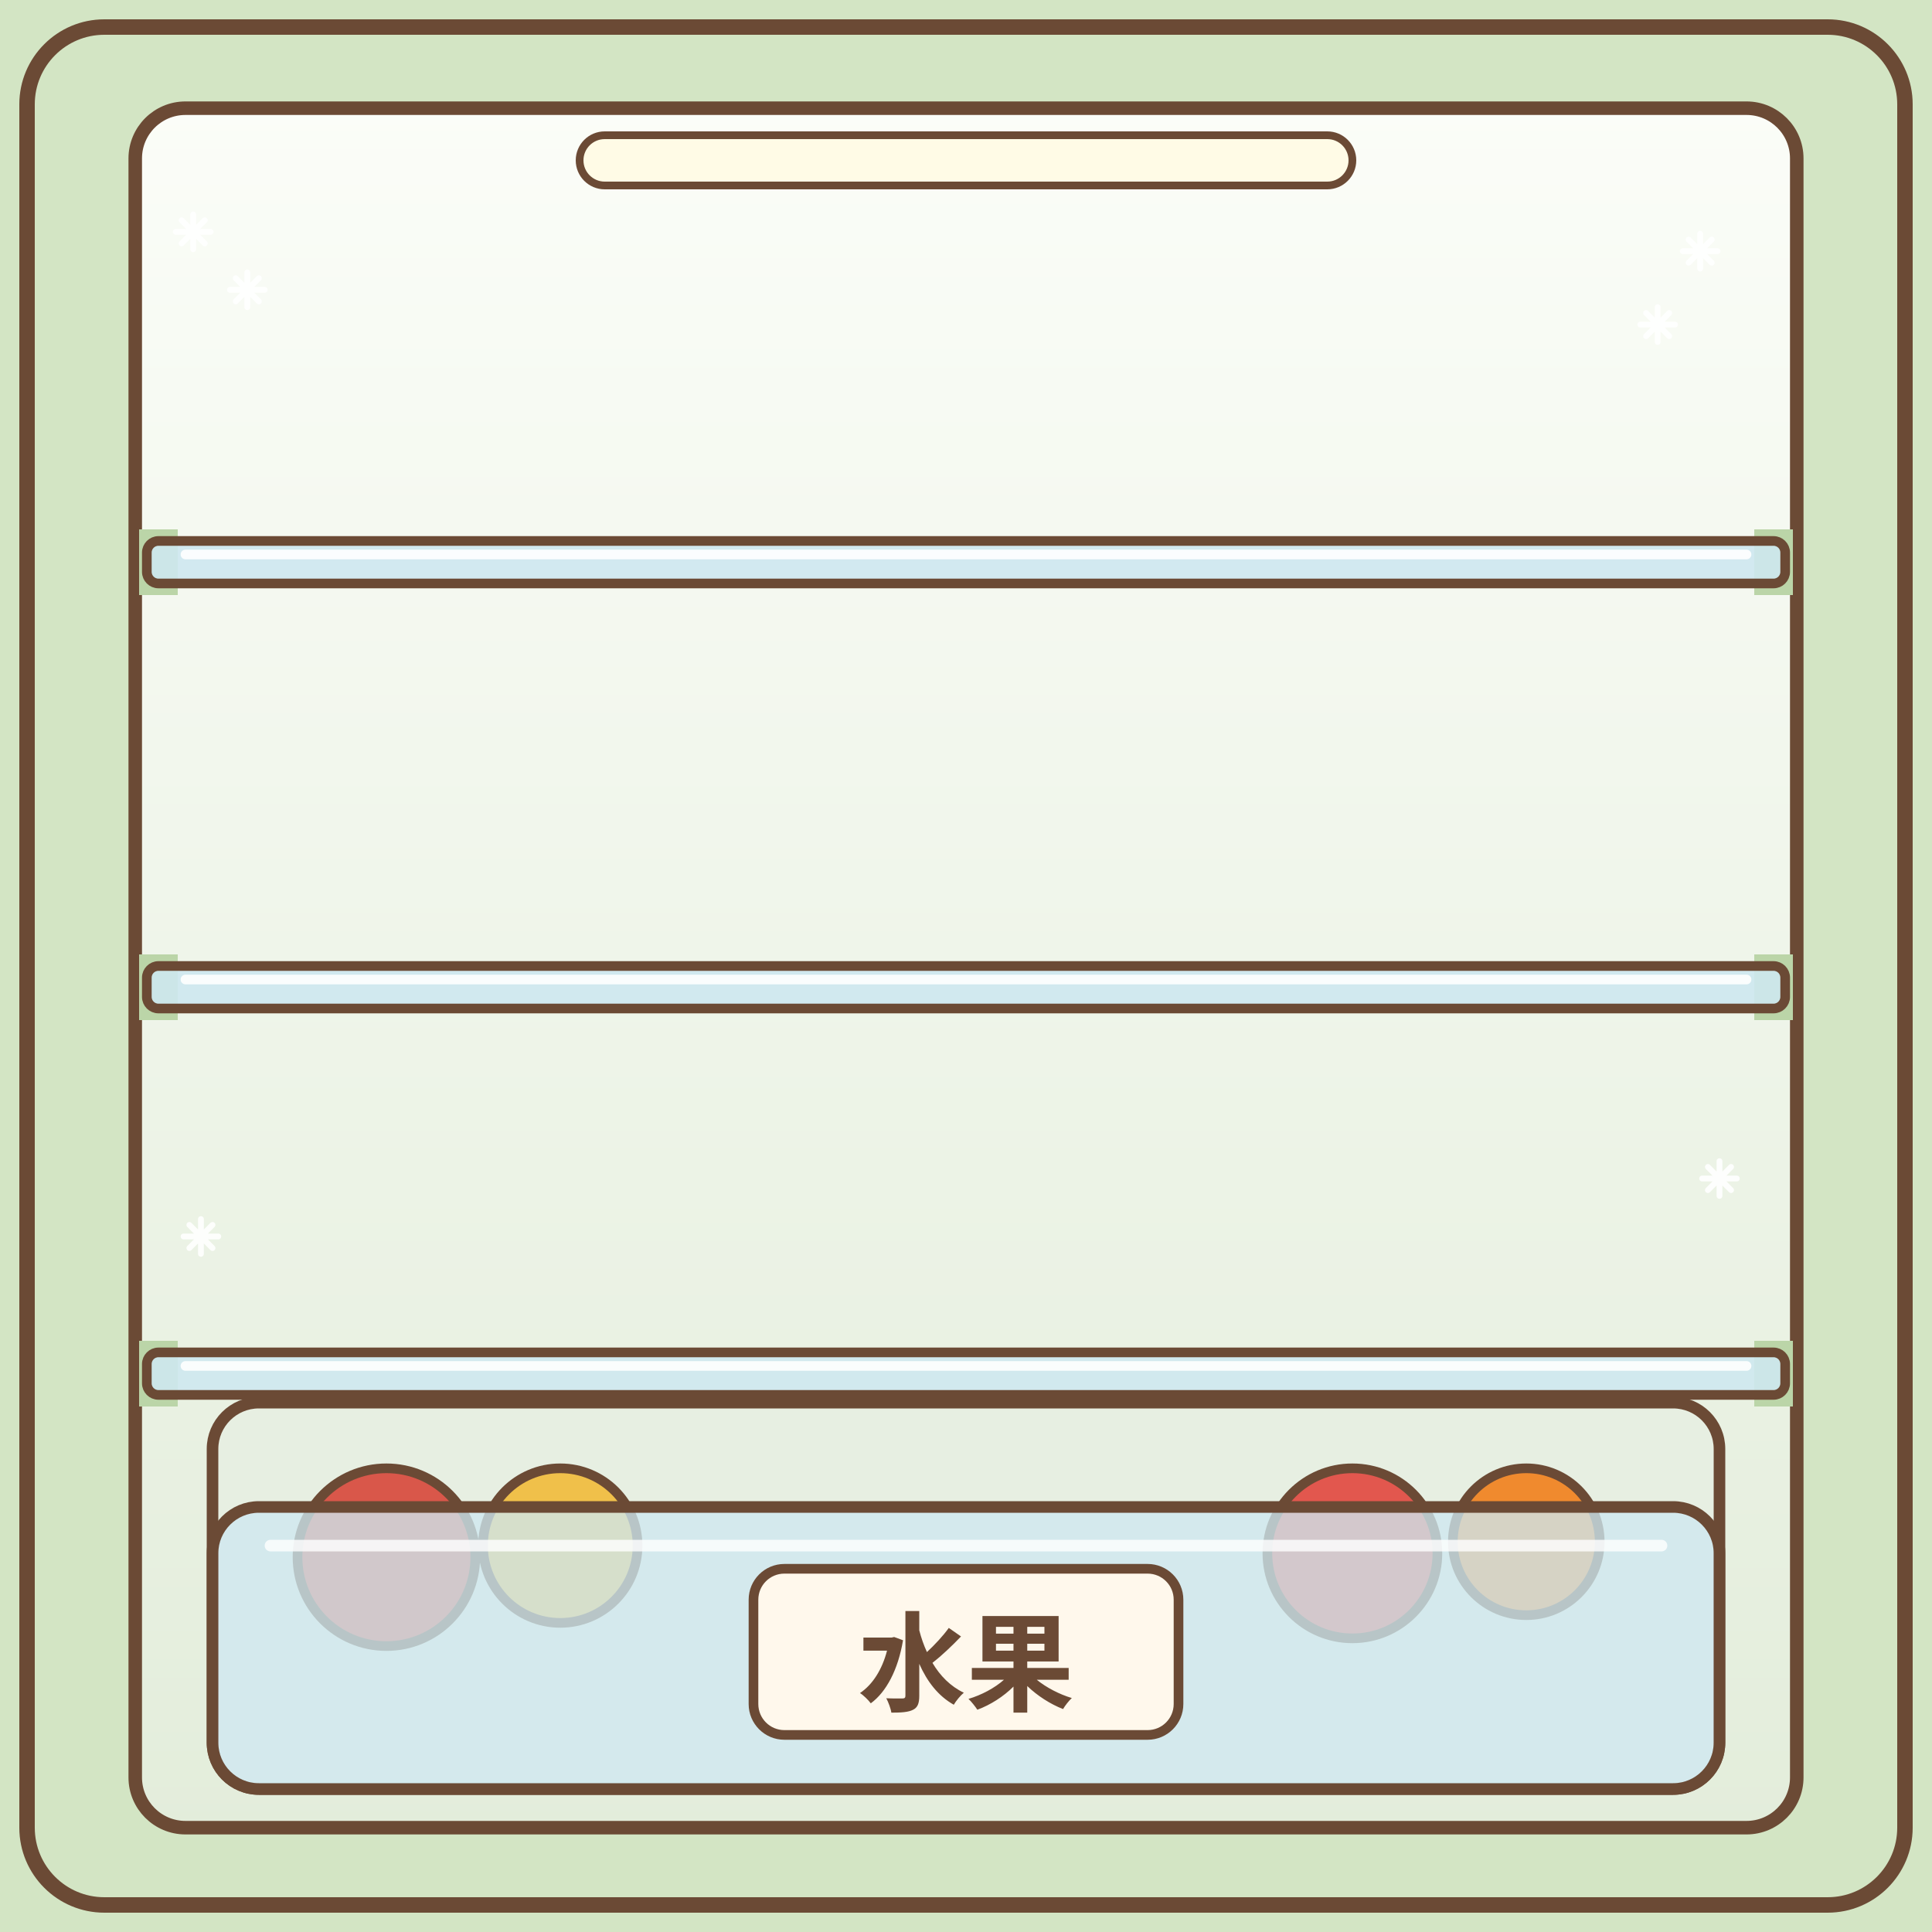
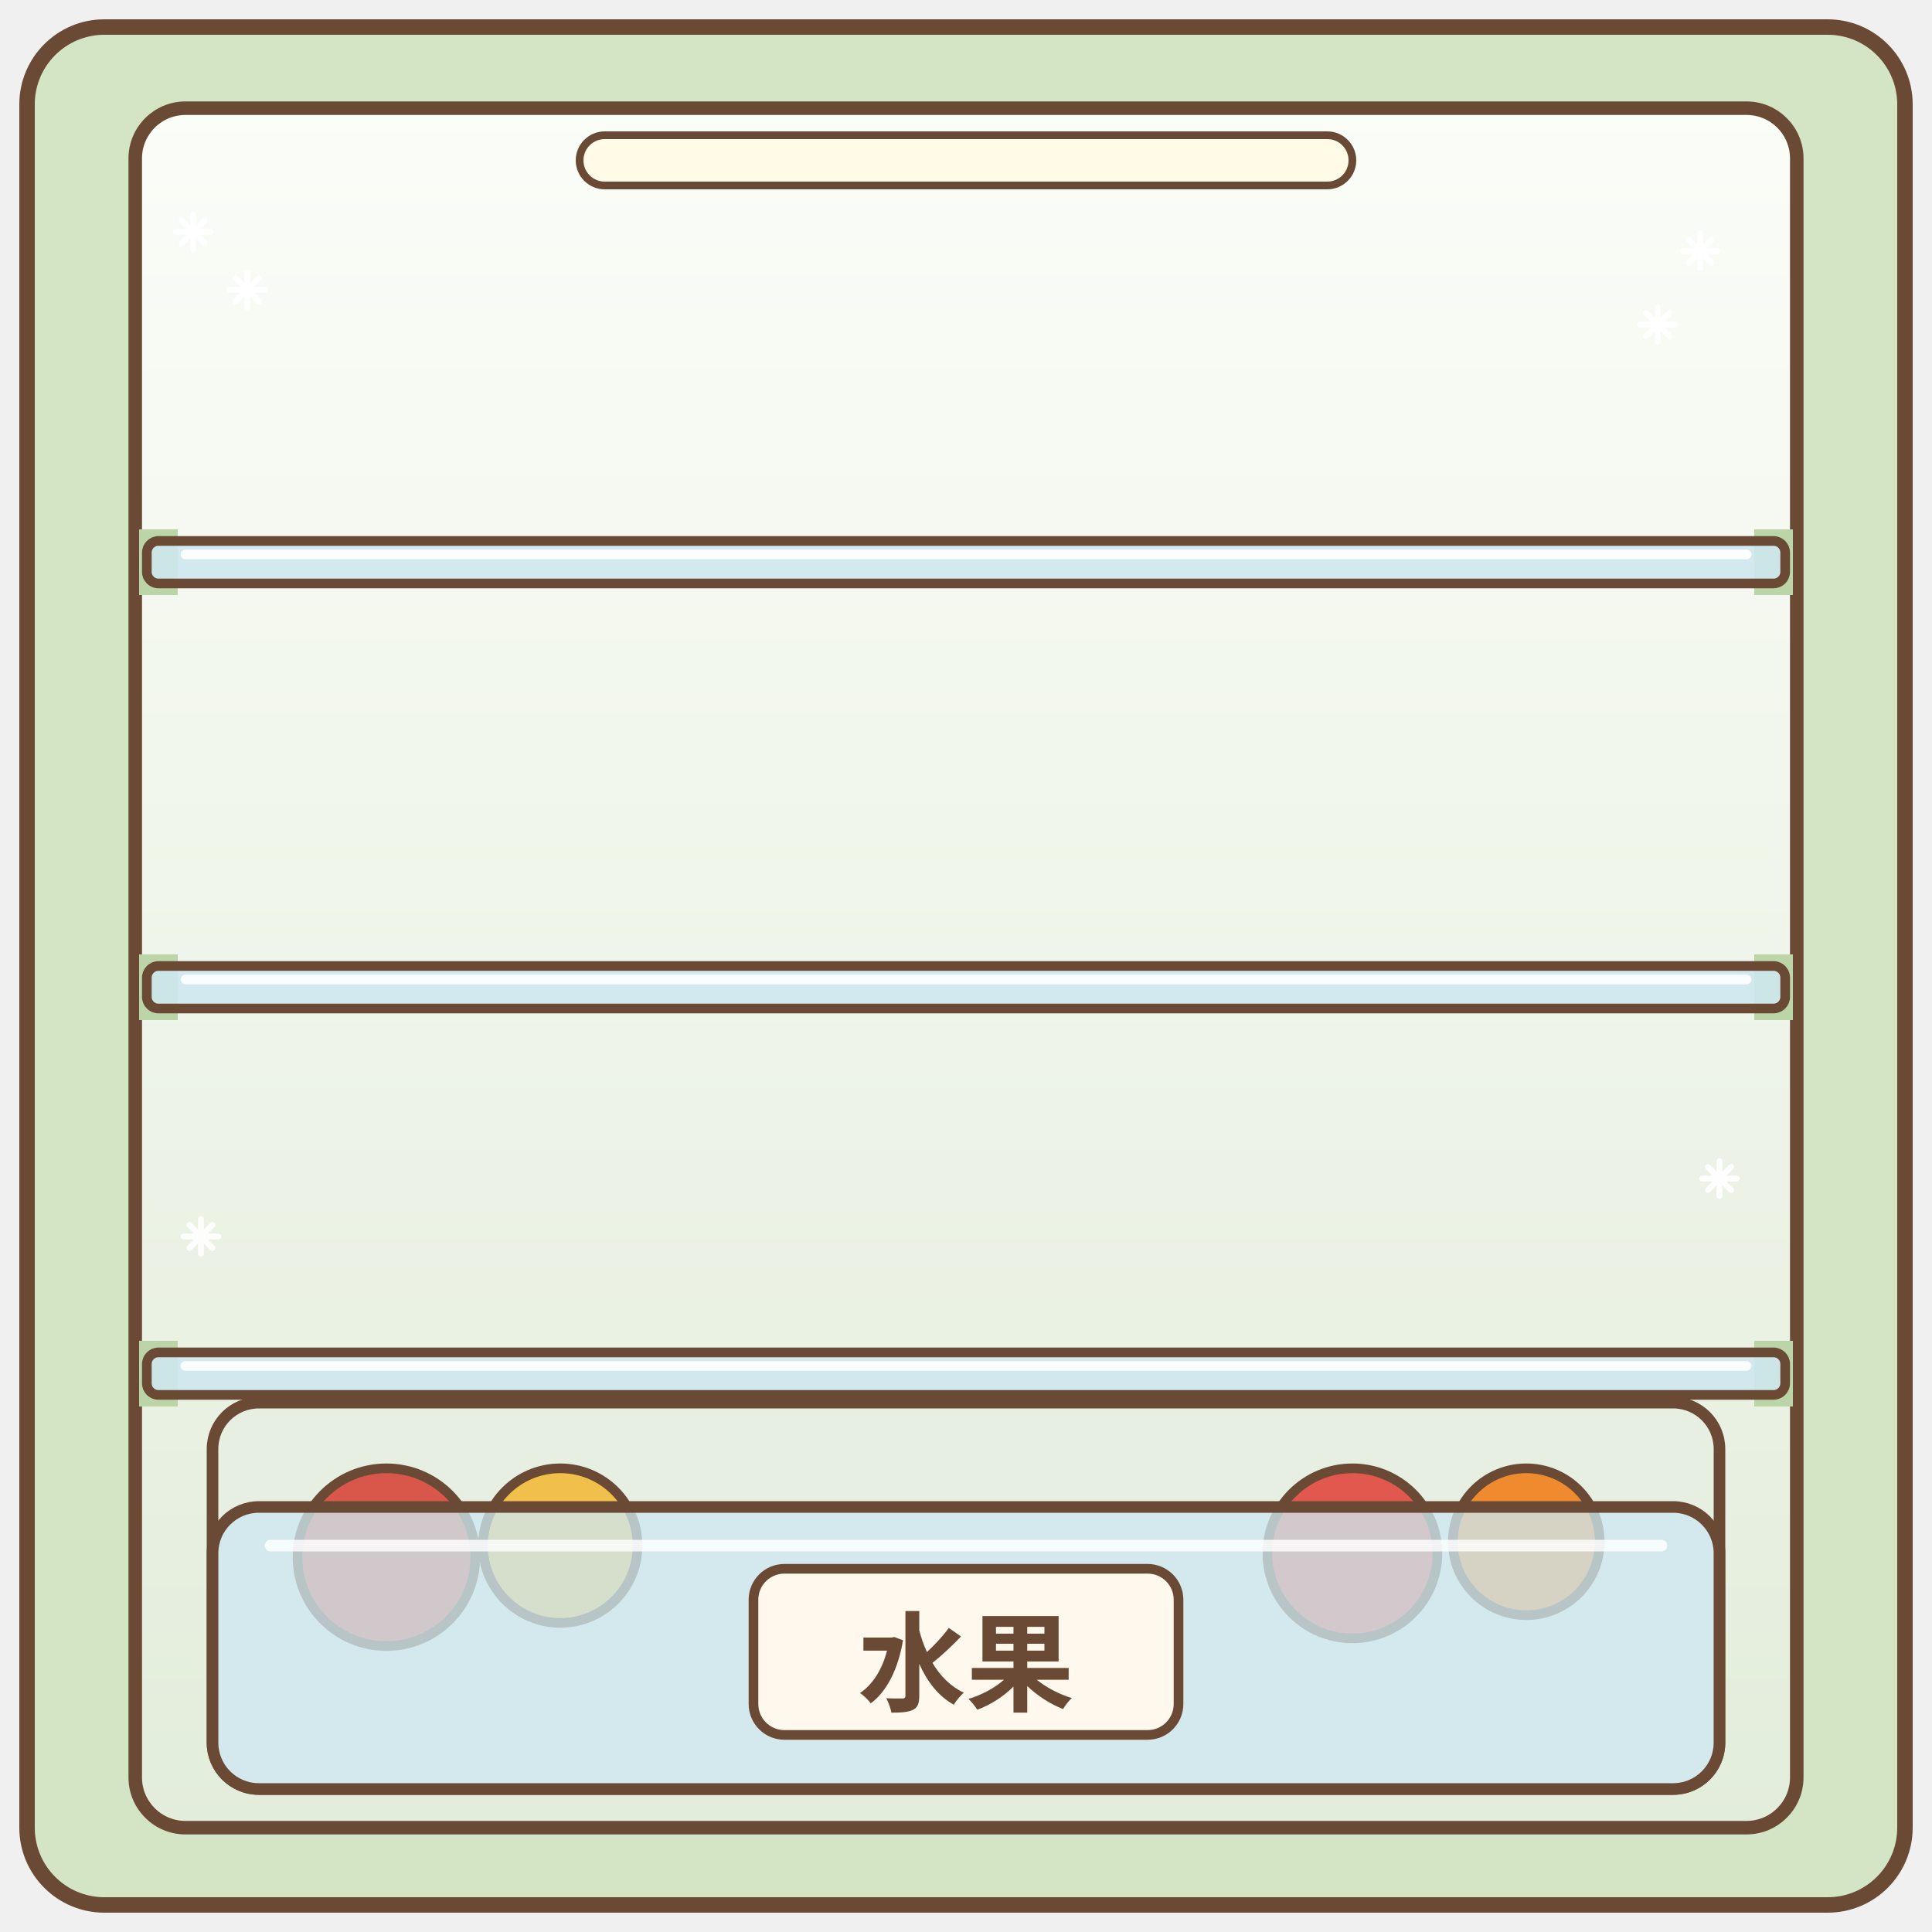
<svg xmlns="http://www.w3.org/2000/svg" width="2000" height="2000" viewBox="0 0 1000 1000">
  <defs>
    <linearGradient id="g11" x1="0" y1="0" x2="0" y2="1">
      <stop offset="0" stop-color="#FBFDF8" />
      <stop offset="1" stop-color="#E3EDDB" />
    </linearGradient>
  </defs>
-   <rect x="0" y="0" width="1000" height="1000" fill="#D3E5C4" />
-   <rect x="14" y="14" width="972" height="972" rx="40" fill="none" stroke="#6B4A35" stroke-width="8" stroke-linejoin="round" stroke-linecap="round" />
+   <rect x="14" y="14" width="972" height="972" rx="40" fill="#D3E5C4" stroke="#6B4A35" stroke-width="8" stroke-linejoin="round" stroke-linecap="round" />
  <rect x="70" y="56" width="860" height="890" rx="26" fill="url(#g11)" stroke="#6B4A35" stroke-width="7" stroke-linejoin="round" stroke-linecap="round" />
  <rect x="300" y="70" width="400" height="26" rx="13" fill="#FFFBE6" stroke="#6B4A35" stroke-width="4" stroke-linejoin="round" stroke-linecap="round" />
  <rect x="72" y="274" width="20" height="34" fill="#BBD5A8" stroke="none" />
  <rect x="908" y="274" width="20" height="34" fill="#BBD5A8" stroke="none" />
  <rect x="76" y="280" width="848" height="22" rx="6" fill="rgba(206,232,240,0.9)" stroke="#6B4A35" stroke-width="5" stroke-linejoin="round" stroke-linecap="round" />
  <path d="M96 287 L904 287" stroke="#FFFFFF" stroke-width="5" stroke-linecap="round" opacity="0.9" />
  <rect x="72" y="494" width="20" height="34" fill="#BBD5A8" stroke="none" />
  <rect x="908" y="494" width="20" height="34" fill="#BBD5A8" stroke="none" />
  <rect x="76" y="500" width="848" height="22" rx="6" fill="rgba(206,232,240,0.9)" stroke="#6B4A35" stroke-width="5" stroke-linejoin="round" stroke-linecap="round" />
  <path d="M96 507 L904 507" stroke="#FFFFFF" stroke-width="5" stroke-linecap="round" opacity="0.9" />
  <rect x="72" y="694" width="20" height="34" fill="#BBD5A8" stroke="none" />
  <rect x="908" y="694" width="20" height="34" fill="#BBD5A8" stroke="none" />
  <rect x="76" y="700" width="848" height="22" rx="6" fill="rgba(206,232,240,0.9)" stroke="#6B4A35" stroke-width="5" stroke-linejoin="round" stroke-linecap="round" />
  <path d="M96 707 L904 707" stroke="#FFFFFF" stroke-width="5" stroke-linecap="round" opacity="0.9" />
  <rect x="110" y="726" width="780" height="200" rx="24" fill="#E7EFE2" stroke="#6B4A35" stroke-width="6" stroke-linejoin="round" stroke-linecap="round" />
  <circle cx="200" cy="806" r="46" fill="#D9574A" stroke="#6B4A35" stroke-width="5" stroke-linejoin="round" stroke-linecap="round" />
  <circle cx="290" cy="800" r="40" fill="#F0C04A" stroke="#6B4A35" stroke-width="5" stroke-linejoin="round" stroke-linecap="round" />
  <circle cx="700" cy="804" r="44" fill="#E2574E" stroke="#6B4A35" stroke-width="5" stroke-linejoin="round" stroke-linecap="round" />
  <circle cx="790" cy="798" r="38" fill="#F08A2E" stroke="#6B4A35" stroke-width="5" stroke-linejoin="round" stroke-linecap="round" />
  <rect x="110" y="780" width="780" height="146" rx="24" fill="rgba(206,232,240,0.78)" stroke="#6B4A35" stroke-width="6" stroke-linejoin="round" stroke-linecap="round" />
  <path d="M140 800 L 860 800" stroke="#FFFFFF" stroke-width="6" stroke-linecap="round" opacity="0.8" />
  <rect x="390" y="812" width="220" height="86" rx="16" fill="#FFF8EC" stroke="#6B4A35" stroke-width="5" stroke-linejoin="round" stroke-linecap="round" />
  <text x="500" y="857" font-family="'Noto Sans SC','PingFang SC','Microsoft YaHei',sans-serif" font-size="56" font-weight="700" fill="#6B4A35" text-anchor="middle" dominant-baseline="central">水果</text>
  <path d="M91 120 L109 120 M100 111 L100 129 M94 114 L106 126 M106 114 L94 126" stroke="#FFFFFF" stroke-width="3" stroke-linecap="round" opacity="0.9" />
  <path d="M119 150 L137 150 M128 141 L128 159 M122 144 L134 156 M134 144 L122 156" stroke="#FFFFFF" stroke-width="3" stroke-linecap="round" opacity="0.9" />
  <path d="M871 130 L889 130 M880 121 L880 139 M874 124 L886 136 M886 124 L874 136" stroke="#FFFFFF" stroke-width="3" stroke-linecap="round" opacity="0.9" />
  <path d="M849 168 L867 168 M858 159 L858 177 M852 162 L864 174 M864 162 L852 174" stroke="#FFFFFF" stroke-width="3" stroke-linecap="round" opacity="0.9" />
  <path d="M95 640 L113 640 M104 631 L104 649 M98 634 L110 646 M110 634 L98 646" stroke="#FFFFFF" stroke-width="3" stroke-linecap="round" opacity="0.9" />
  <path d="M881 610 L899 610 M890 601 L890 619 M884 604 L896 616 M896 604 L884 616" stroke="#FFFFFF" stroke-width="3" stroke-linecap="round" opacity="0.9" />
</svg>
